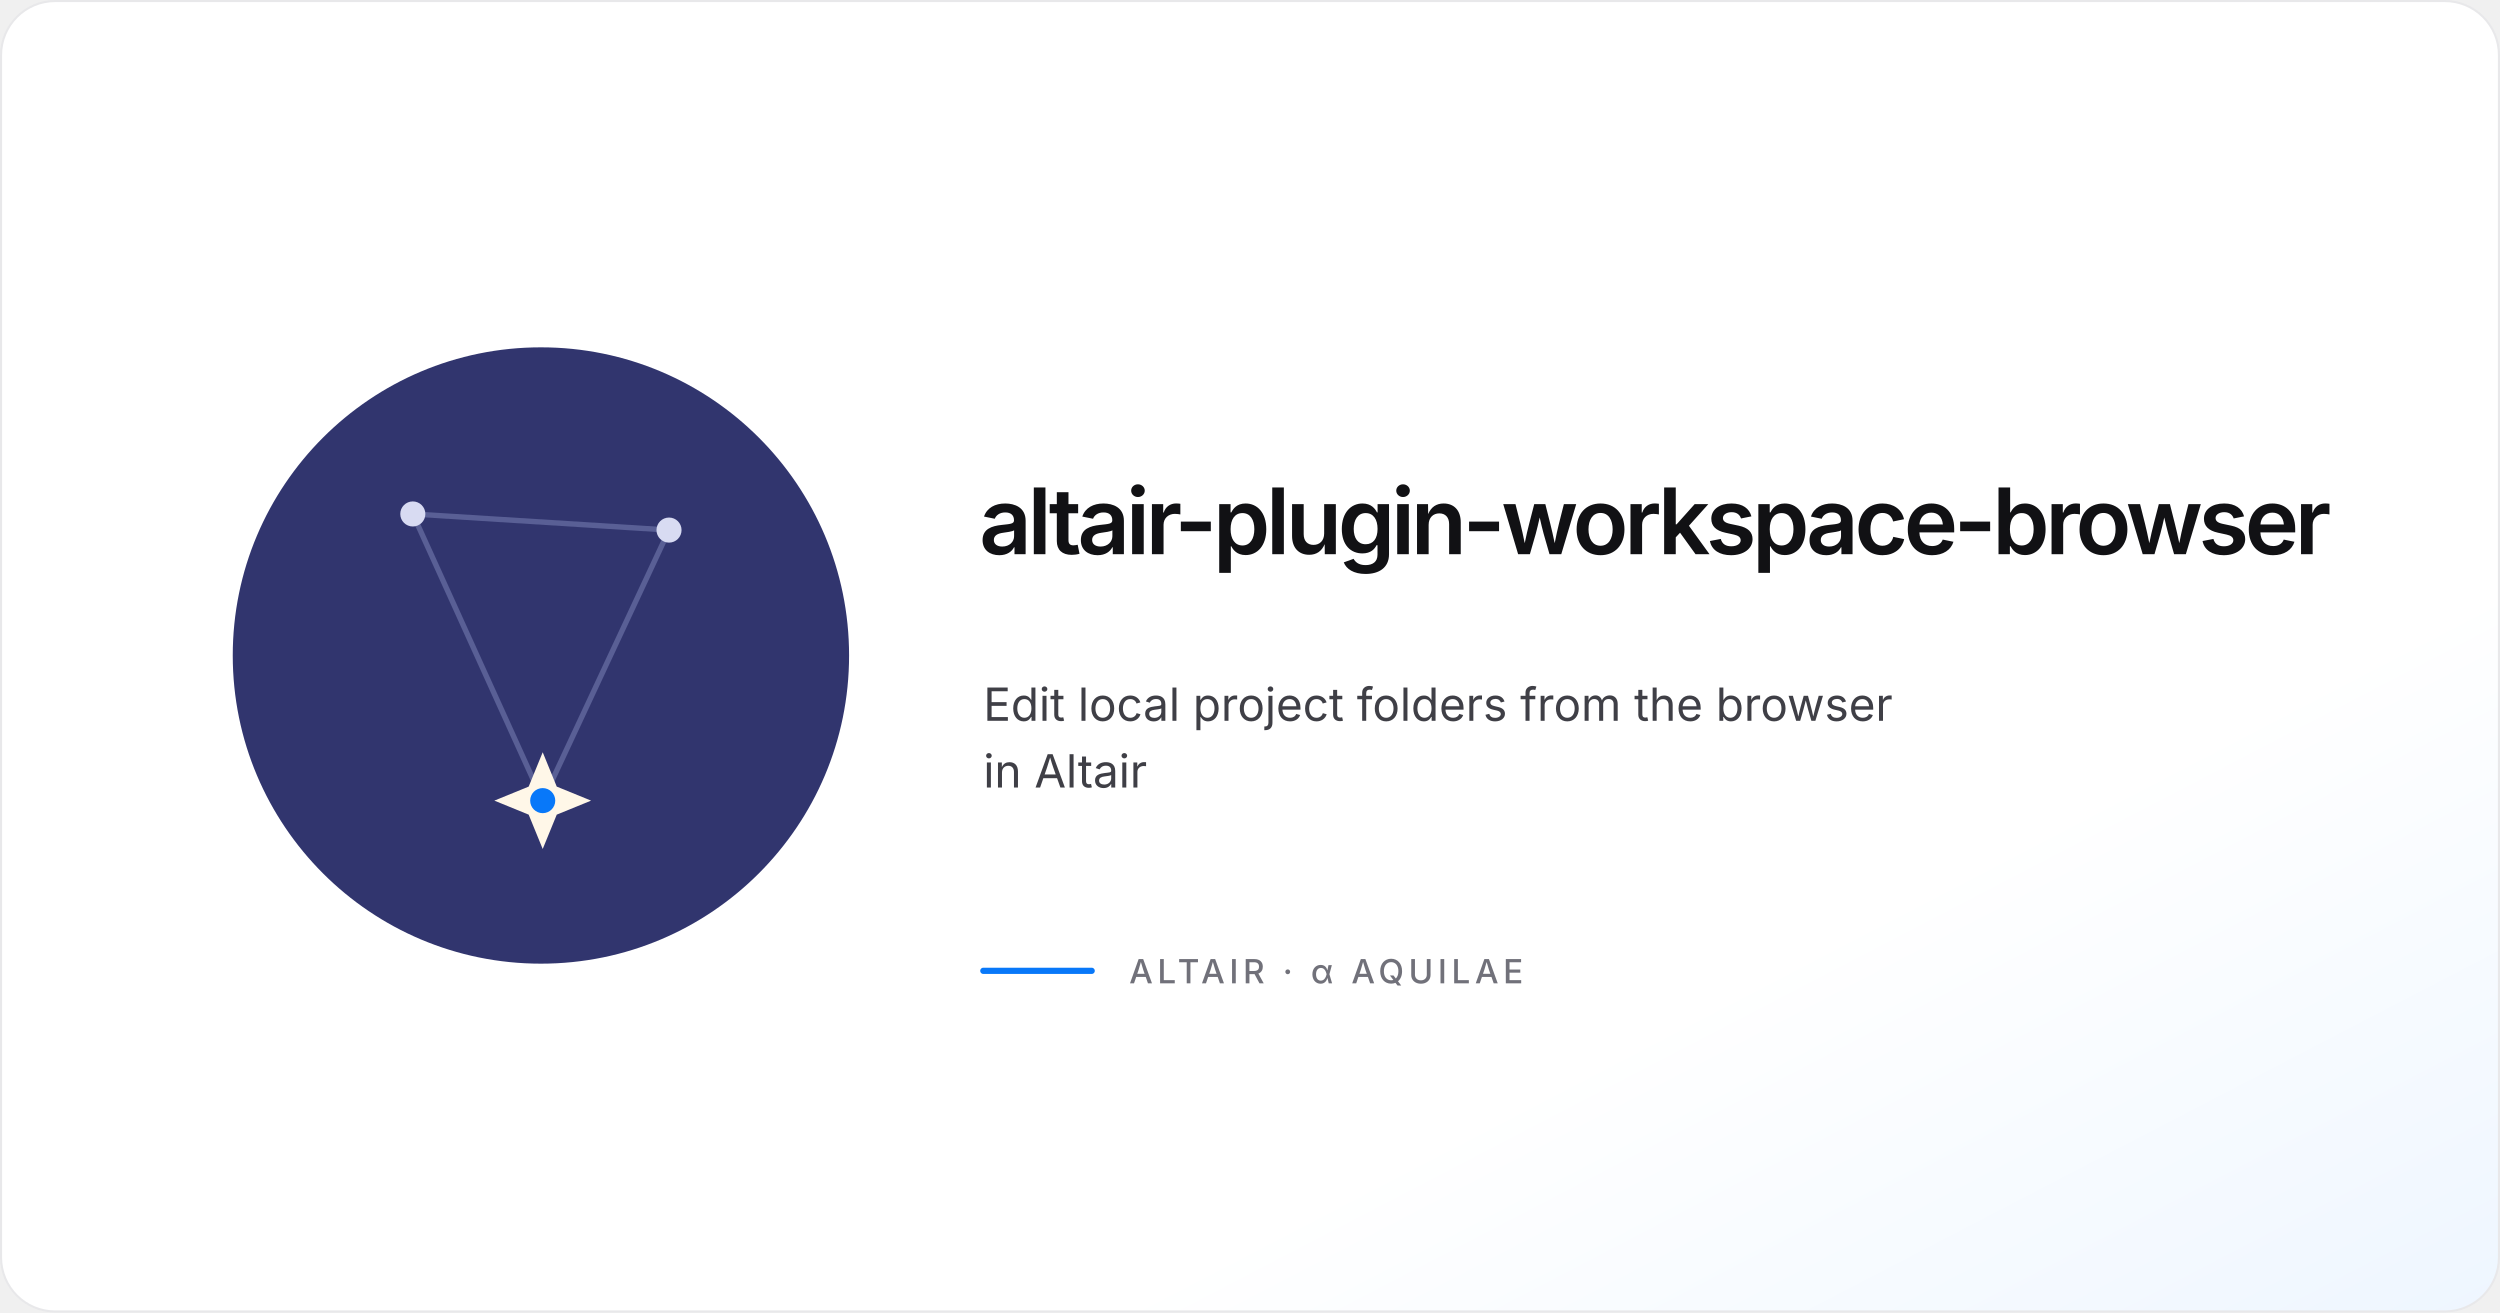
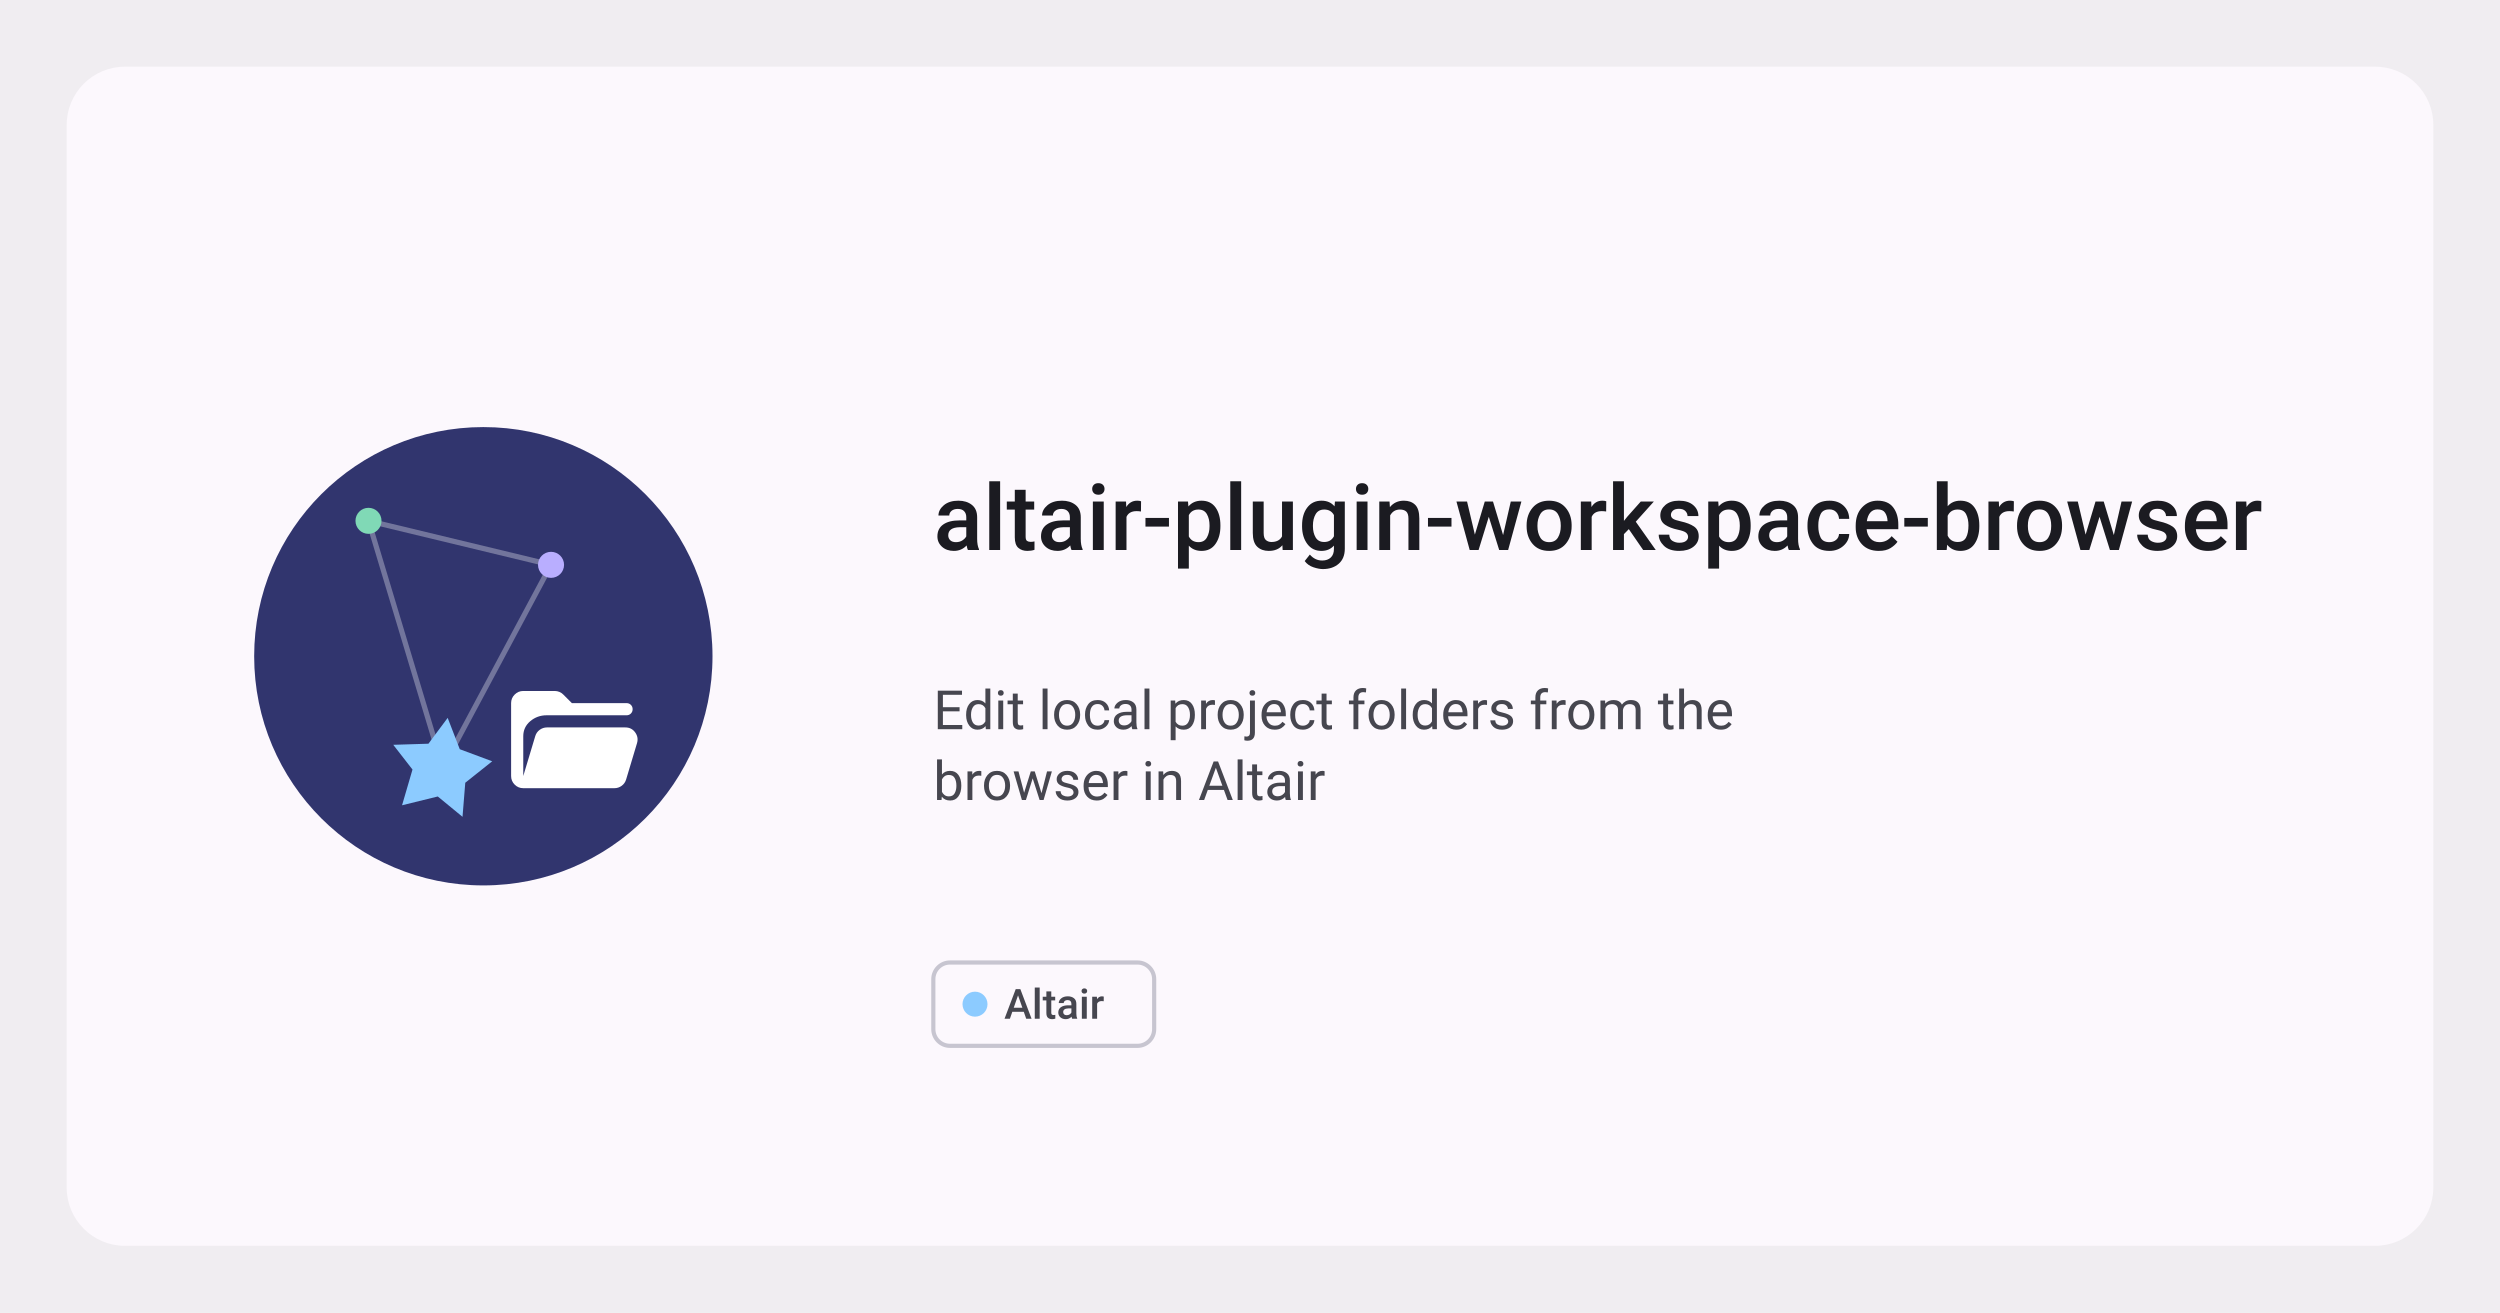
- <svg xmlns="http://www.w3.org/2000/svg" viewBox="0 0 1200 630" role="img" aria-label="altair-plugin-workspace-browser">
-   <defs>
-     <linearGradient id="background" x1="0" y1="0" x2="1" y2="1">
-       <stop offset="0" stop-color="#FFFFFF" />
-       <stop offset=".72" stop-color="#FFFFFF" />
-       <stop offset="1" stop-color="#EEF6FF" />
-     </linearGradient>
-   </defs>
-   <rect x=".5" y=".5" width="1199" height="629" rx="26" fill="url(#background)" stroke="#E8E8EA" />
-   <g transform="translate(110 165) scale(.43)">
-     <circle cx="348" cy="348" r="344" fill="#31356E" />
-     <path d="M350 510L205 190L491 208Z" fill="none" stroke="#9AA2D4" stroke-width="6" opacity=".38" />
-     <circle cx="205" cy="190" r="14" fill="#D8DBF2" />
-     <circle cx="491" cy="208" r="14" fill="#D8DBF2" />
-     <path d="M350 456L365.66 494.34L404 510L365.66 525.66L350 564L334.34 525.66L296 510L334.34 494.34Z" fill="#FFF7E8" />
-     <circle cx="350" cy="510" r="14" fill="#0878F9" />
+ <svg xmlns="http://www.w3.org/2000/svg" viewBox="0 0 1200 630" role="img" aria-label="altair-plugin-workspace-browser" font-family="Roboto, 'Noto Sans', sans-serif">
+   <rect width="1200" height="630" fill="#F0EDF1" />
+   <rect x="32" y="32" width="1136" height="566" rx="28" fill="#FCF8FD" />
+   <g transform="translate(112 195)">
+     <svg width="240" height="240" viewBox="0 0 192 192">
+       <circle cx="96" cy="96" r="88" fill="#31356E" />
+       <g stroke="#FFFFFF" stroke-opacity=".32" stroke-width="2" stroke-linecap="round">
+         <line x1="122.0" y1="60.9" x2="80.4" y2="138.7" />
+         <line x1="80.4" y1="138.7" x2="51.9" y2="44.0" />
+         <line x1="51.9" y1="44.0" x2="122.0" y2="60.9" />
+       </g>
+       <circle cx="122.0" cy="60.9" r="5" fill="#B9AEFF" />
+       <path transform="translate(46.63 41.55) scale(0.21111)" d="M169 370L134 417L70 419L105 464L86 529L151 513L196 550L201 488L250 449L191 427Z" fill="#8CCBFF" />
+       <circle cx="51.9" cy="44.0" r="5" fill="#80D9B6" />
+       <g transform="translate(102.0 100.0) scale(2.3333)">
+         <path fill="#FFFFFF" d="M4 20q-.825 0-1.412-.587T2 18V6q0-.825.588-1.412T4 4h5.175q.4 0 .763.15t.637.425L12 6h9q.425 0 .713.288T22 7t-.288.713T21 8H7.85q-1.55 0-2.7.975T4 11.45V18l1.975-6.575q.2-.65.738-1.037T7.9 10h12.9q1.025 0 1.613.813t.312 1.762l-1.8 6q-.2.65-.737 1.038T19 20z" />
+       </g>
+     </svg>
  </g>
-   <g transform="translate(470 196)">
-     <text x="0" y="70" fill="#111114" font-family="Inter, Helvetica Neue, Arial, sans-serif" font-size="44" font-weight="600" letter-spacing="-2">altair-plugin-workspace-browser</text>
-     <text x="2" y="150" fill="#3F3F46" font-family="Inter, Helvetica Neue, Arial, sans-serif" font-size="22">Edit local project folders from the browser</text>
-     <text x="2" y="182" fill="#3F3F46" font-family="Inter, Helvetica Neue, Arial, sans-serif" font-size="22">in Altair</text>
-     <line x1="2" y1="270" x2="54" y2="270" stroke="#0878F9" stroke-width="3" stroke-linecap="round" />
-     <text x="72" y="276" fill="#71717A" font-family="Inter, Helvetica Neue, Arial, sans-serif" font-size="16" font-weight="500" letter-spacing="2.2">ALTAIR · α AQUILAE</text>
+   <g transform="translate(448 200)">
+     <text x="0" y="64" fill="#1B1B21" font-size="44" font-weight="500">altair-plugin-workspace-browser</text>
+     <text x="0" y="150" fill="#46464F" font-size="26">Edit local project folders from the</text>
+     <text x="0" y="184" fill="#46464F" font-size="26">browser in Altair</text>
+     <g transform="translate(0 262)">
+       <rect width="106" height="40" rx="8" fill="none" stroke="#C7C5D0" stroke-width="2" />
+       <circle cx="20" cy="20" r="6" fill="#8CCBFF" />
+       <text x="34" y="27" fill="#46464F" font-size="20" font-weight="500">Altair</text>
+     </g>
  </g>
</svg>
